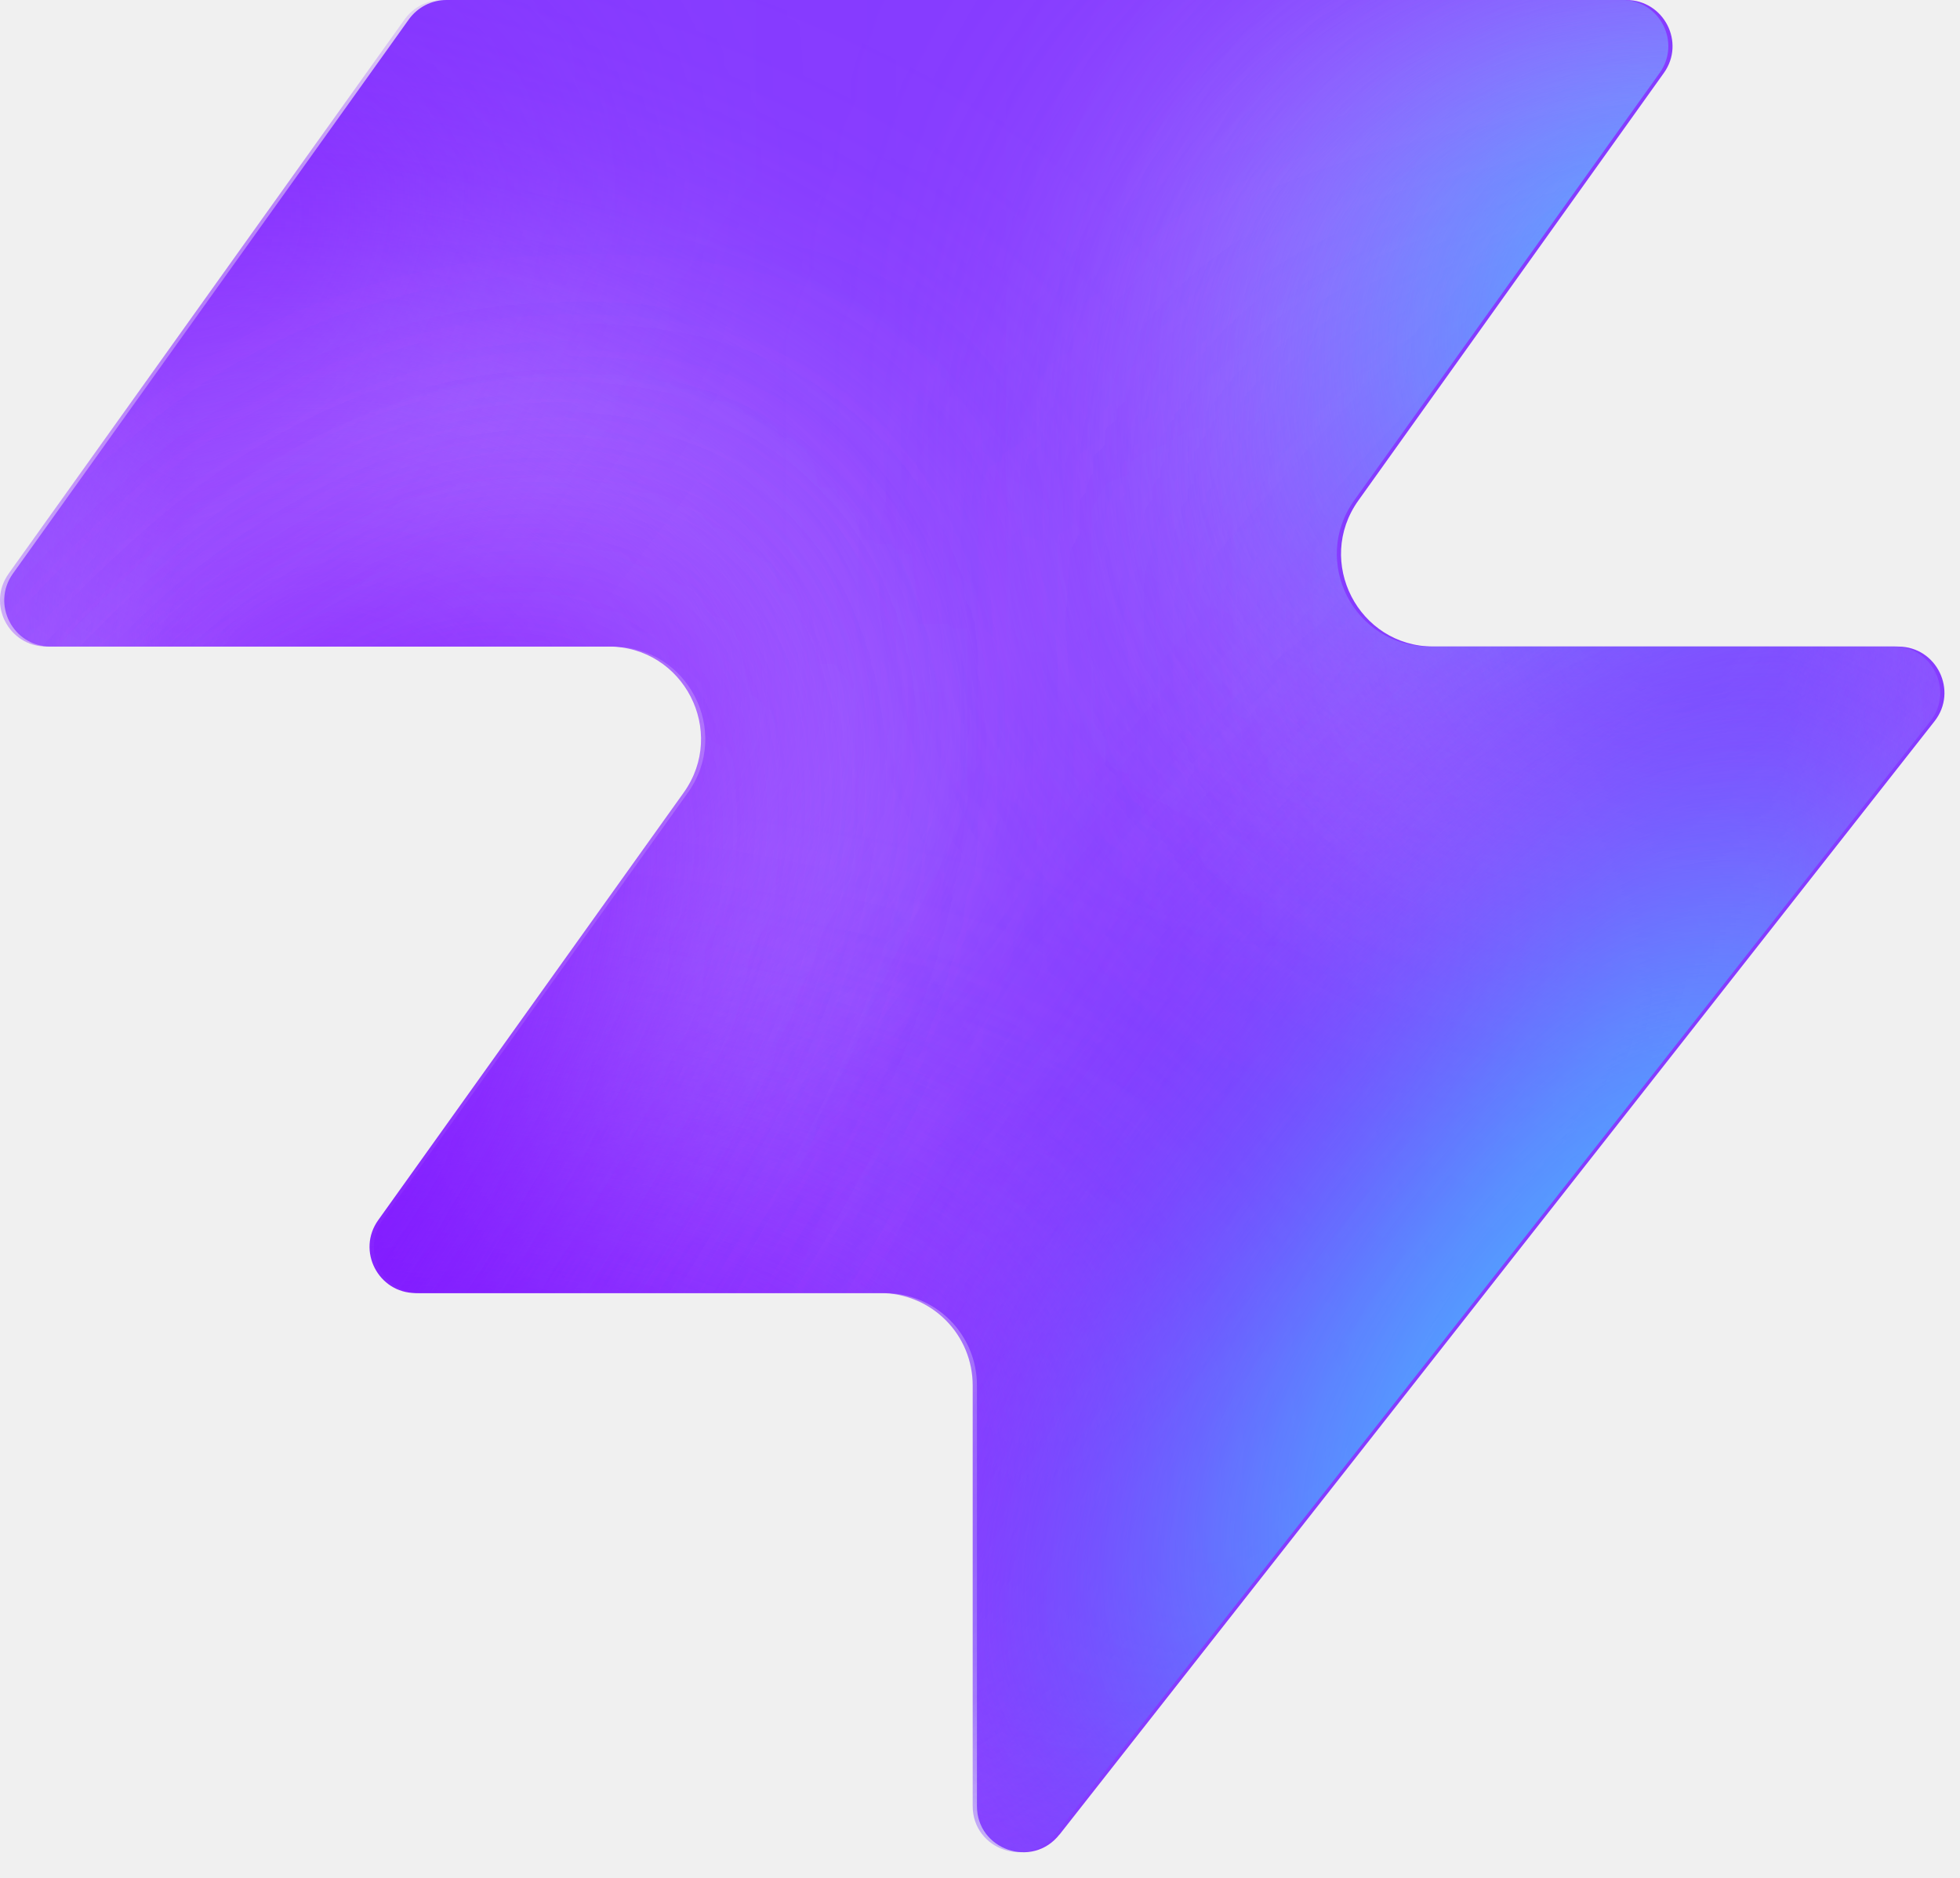
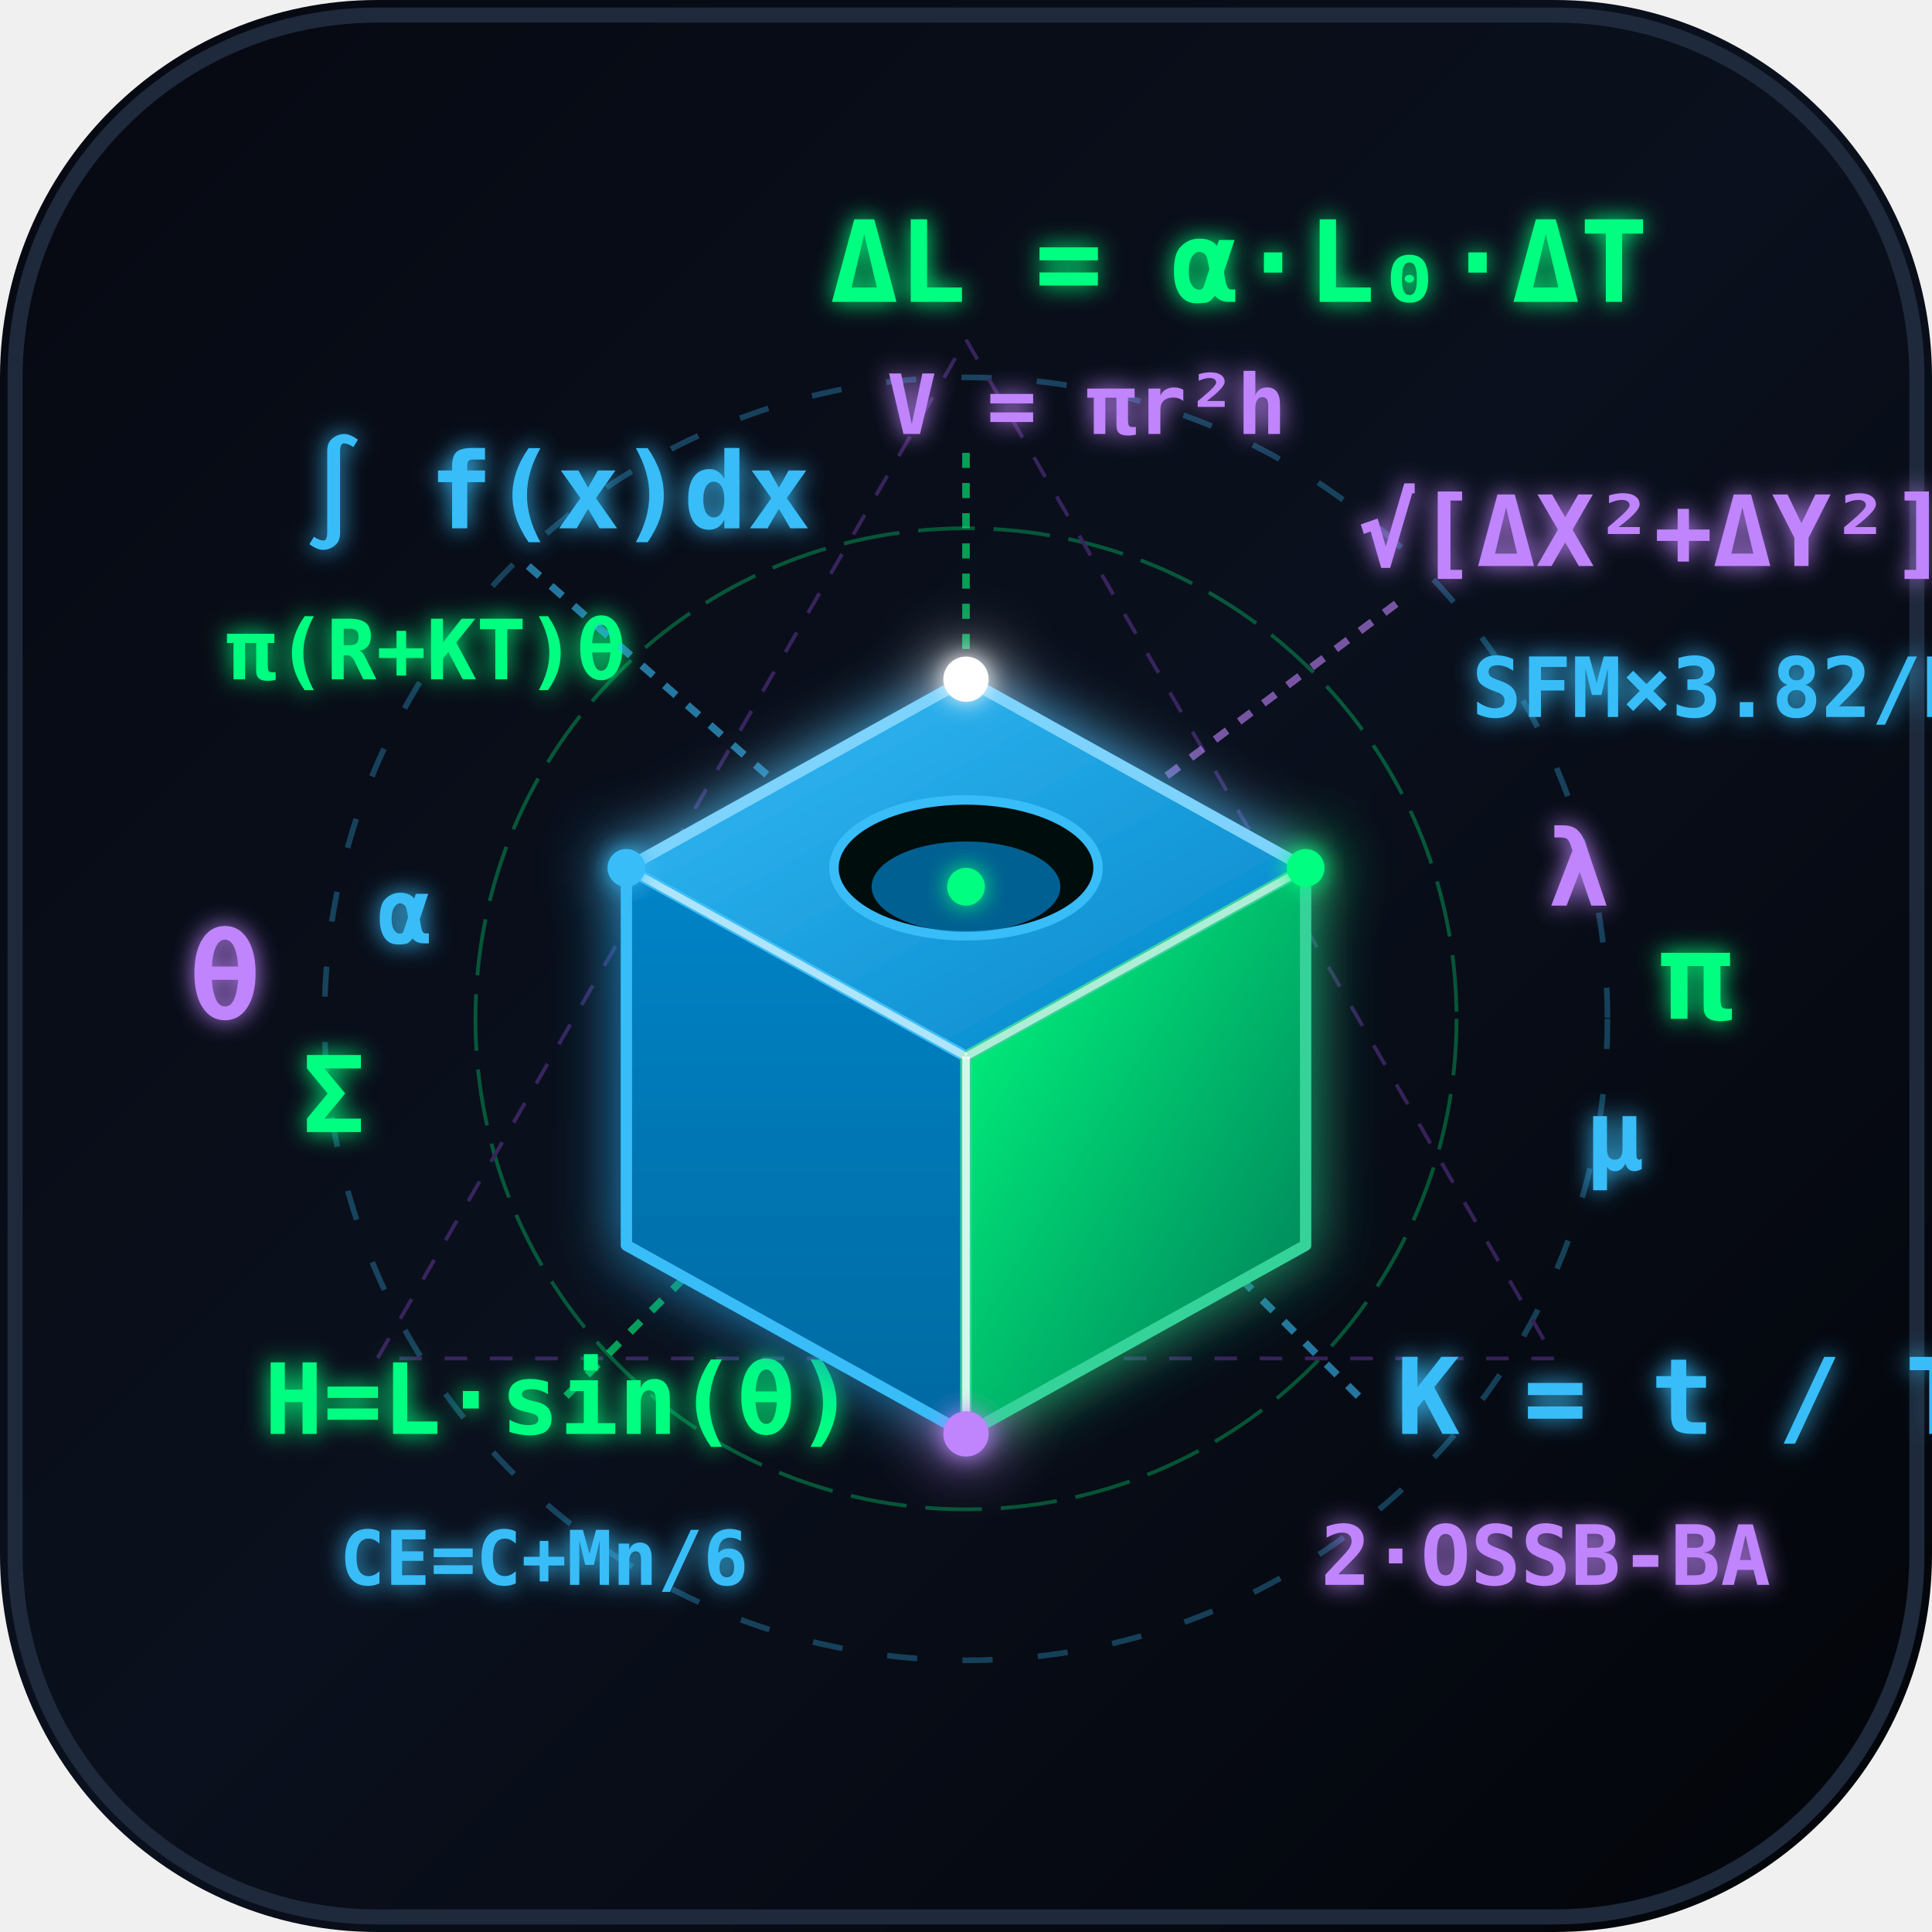
- <svg xmlns="http://www.w3.org/2000/svg" width="48" height="46" fill="none" viewBox="0 0 48 46">
-   <path fill="#863bff" d="M25.946 44.938c-.664.845-2.021.375-2.021-.698V33.937a2.26 2.26 0 0 0-2.262-2.262H10.287c-.92 0-1.456-1.04-.92-1.788l7.48-10.471c1.07-1.497 0-3.578-1.842-3.578H1.237c-.92 0-1.456-1.04-.92-1.788L10.013.474c.214-.297.556-.474.92-.474h28.894c.92 0 1.456 1.04.92 1.788l-7.48 10.471c-1.07 1.498 0 3.579 1.842 3.579h11.377c.943 0 1.473 1.088.89 1.83L25.947 44.94z" style="fill:#863bff;fill:color(display-p3 .525 .23 1);fill-opacity:1" />
-   <mask id="a" width="48" height="46" x="0" y="0" maskUnits="userSpaceOnUse" style="mask-type:alpha">
-     <path fill="#000" d="M25.842 44.938c-.664.844-2.021.375-2.021-.698V33.937a2.26 2.26 0 0 0-2.262-2.262H10.183c-.92 0-1.456-1.04-.92-1.788l7.48-10.471c1.07-1.498 0-3.579-1.842-3.579H1.133c-.92 0-1.456-1.04-.92-1.787L9.91.473c.214-.297.556-.474.92-.474h28.894c.92 0 1.456 1.04.92 1.788l-7.48 10.471c-1.07 1.498 0 3.578 1.842 3.578h11.377c.943 0 1.473 1.088.89 1.832L25.843 44.94z" style="fill:#000;fill-opacity:1" />
-   </mask>
-   <g mask="url(#a)">
-     <g filter="url(#b)">
-       <ellipse cx="5.508" cy="14.704" fill="#ede6ff" rx="5.508" ry="14.704" style="fill:#ede6ff;fill:color(display-p3 .927 .903 1);fill-opacity:1" transform="matrix(.00324 1 1 -.00324 -4.47 31.516)" />
-     </g>
-     <g filter="url(#c)">
-       <ellipse cx="10.399" cy="29.851" fill="#ede6ff" rx="10.399" ry="29.851" style="fill:#ede6ff;fill:color(display-p3 .927 .903 1);fill-opacity:1" transform="matrix(.00324 1 1 -.00324 -39.328 7.883)" />
-     </g>
-     <g filter="url(#d)">
-       <ellipse cx="5.508" cy="30.487" fill="#7e14ff" rx="5.508" ry="30.487" style="fill:#7e14ff;fill:color(display-p3 .492 .077 1);fill-opacity:1" transform="rotate(89.814 -25.913 -14.639)scale(1 -1)" />
-     </g>
-     <g filter="url(#e)">
-       <ellipse cx="5.508" cy="30.599" fill="#7e14ff" rx="5.508" ry="30.599" style="fill:#7e14ff;fill:color(display-p3 .492 .077 1);fill-opacity:1" transform="rotate(89.814 -32.644 -3.334)scale(1 -1)" />
-     </g>
-     <g filter="url(#f)">
-       <ellipse cx="5.508" cy="30.599" fill="#7e14ff" rx="5.508" ry="30.599" style="fill:#7e14ff;fill:color(display-p3 .492 .077 1);fill-opacity:1" transform="matrix(.00324 1 1 -.00324 -34.34 30.47)" />
-     </g>
-     <g filter="url(#g)">
-       <ellipse cx="14.072" cy="22.078" fill="#ede6ff" rx="14.072" ry="22.078" style="fill:#ede6ff;fill:color(display-p3 .927 .903 1);fill-opacity:1" transform="rotate(93.35 24.506 48.493)scale(-1 1)" />
-     </g>
-     <g filter="url(#h)">
-       <ellipse cx="3.47" cy="21.501" fill="#7e14ff" rx="3.47" ry="21.501" style="fill:#7e14ff;fill:color(display-p3 .492 .077 1);fill-opacity:1" transform="rotate(89.009 28.708 47.59)scale(-1 1)" />
-     </g>
-     <g filter="url(#i)">
-       <ellipse cx="3.47" cy="21.501" fill="#7e14ff" rx="3.47" ry="21.501" style="fill:#7e14ff;fill:color(display-p3 .492 .077 1);fill-opacity:1" transform="rotate(89.009 28.708 47.59)scale(-1 1)" />
-     </g>
-     <g filter="url(#j)">
-       <ellipse cx=".387" cy="8.972" fill="#7e14ff" rx="4.407" ry="29.108" style="fill:#7e14ff;fill:color(display-p3 .492 .077 1);fill-opacity:1" transform="rotate(39.51 .387 8.972)" />
-     </g>
-     <g filter="url(#k)">
-       <ellipse cx="47.523" cy="-6.092" fill="#7e14ff" rx="4.407" ry="29.108" style="fill:#7e14ff;fill:color(display-p3 .492 .077 1);fill-opacity:1" transform="rotate(37.892 47.523 -6.092)" />
-     </g>
-     <g filter="url(#l)">
-       <ellipse cx="41.412" cy="6.333" fill="#47bfff" rx="5.971" ry="9.665" style="fill:#47bfff;fill:color(display-p3 .28 .748 1);fill-opacity:1" transform="rotate(37.892 41.412 6.333)" />
-     </g>
-     <g filter="url(#m)">
-       <ellipse cx="-1.879" cy="38.332" fill="#7e14ff" rx="4.407" ry="29.108" style="fill:#7e14ff;fill:color(display-p3 .492 .077 1);fill-opacity:1" transform="rotate(37.892 -1.88 38.332)" />
-     </g>
-     <g filter="url(#n)">
-       <ellipse cx="-1.879" cy="38.332" fill="#7e14ff" rx="4.407" ry="29.108" style="fill:#7e14ff;fill:color(display-p3 .492 .077 1);fill-opacity:1" transform="rotate(37.892 -1.88 38.332)" />
-     </g>
-     <g filter="url(#o)">
-       <ellipse cx="35.651" cy="29.907" fill="#7e14ff" rx="4.407" ry="29.108" style="fill:#7e14ff;fill:color(display-p3 .492 .077 1);fill-opacity:1" transform="rotate(37.892 35.651 29.907)" />
-     </g>
-     <g filter="url(#p)">
-       <ellipse cx="38.418" cy="32.4" fill="#47bfff" rx="5.971" ry="15.297" style="fill:#47bfff;fill:color(display-p3 .28 .748 1);fill-opacity:1" transform="rotate(37.892 38.418 32.4)" />
-     </g>
-   </g>
+ <svg xmlns="http://www.w3.org/2000/svg" viewBox="0 0 512 512" width="100%" height="100%">
  <defs>
-     <filter id="b" width="60.045" height="41.654" x="-19.77" y="16.149" color-interpolation-filters="sRGB" filterUnits="userSpaceOnUse">
-       <feFlood flood-opacity="0" result="BackgroundImageFix" />
-       <feBlend in="SourceGraphic" in2="BackgroundImageFix" result="shape" />
-       <feGaussianBlur result="effect1_foregroundBlur_2002_17158" stdDeviation="7.659" />
+     <linearGradient id="bgGrad" x1="0%" y1="0%" x2="100%" y2="100%">
+       <stop offset="0%" stop-color="#060911" />
+       <stop offset="50%" stop-color="#0a101d" />
+       <stop offset="100%" stop-color="#020408" />
+     </linearGradient>
+     <linearGradient id="boxTop" x1="0%" y1="0%" x2="100%" y2="100%">
+       <stop offset="0%" stop-color="#38bdf8" />
+       <stop offset="100%" stop-color="#0284c7" />
+     </linearGradient>
+     <linearGradient id="boxLeft" x1="0%" y1="0%" x2="0%" y2="100%">
+       <stop offset="0%" stop-color="#0284c7" />
+       <stop offset="100%" stop-color="#0369a1" />
+     </linearGradient>
+     <linearGradient id="boxRight" x1="0%" y1="0%" x2="100%" y2="100%">
+       <stop offset="0%" stop-color="#00ff80" />
+       <stop offset="100%" stop-color="#047857" />
+     </linearGradient>
+     <filter id="glow" x="-50%" y="-50%" width="200%" height="200%">
+       <feGaussianBlur stdDeviation="8" result="blur" />
+       <feMerge>
+         <feMergeNode in="blur" />
+         <feMergeNode in="SourceGraphic" />
+       </feMerge>
    </filter>
-     <filter id="c" width="90.34" height="51.437" x="-54.613" y="-7.533" color-interpolation-filters="sRGB" filterUnits="userSpaceOnUse">
-       <feFlood flood-opacity="0" result="BackgroundImageFix" />
-       <feBlend in="SourceGraphic" in2="BackgroundImageFix" result="shape" />
-       <feGaussianBlur result="effect1_foregroundBlur_2002_17158" stdDeviation="7.659" />
-     </filter>
-     <filter id="d" width="79.355" height="29.4" x="-49.64" y="2.03" color-interpolation-filters="sRGB" filterUnits="userSpaceOnUse">
-       <feFlood flood-opacity="0" result="BackgroundImageFix" />
-       <feBlend in="SourceGraphic" in2="BackgroundImageFix" result="shape" />
-       <feGaussianBlur result="effect1_foregroundBlur_2002_17158" stdDeviation="4.596" />
-     </filter>
-     <filter id="e" width="79.579" height="29.4" x="-45.045" y="20.029" color-interpolation-filters="sRGB" filterUnits="userSpaceOnUse">
-       <feFlood flood-opacity="0" result="BackgroundImageFix" />
-       <feBlend in="SourceGraphic" in2="BackgroundImageFix" result="shape" />
-       <feGaussianBlur result="effect1_foregroundBlur_2002_17158" stdDeviation="4.596" />
-     </filter>
-     <filter id="f" width="79.579" height="29.4" x="-43.513" y="21.178" color-interpolation-filters="sRGB" filterUnits="userSpaceOnUse">
-       <feFlood flood-opacity="0" result="BackgroundImageFix" />
-       <feBlend in="SourceGraphic" in2="BackgroundImageFix" result="shape" />
-       <feGaussianBlur result="effect1_foregroundBlur_2002_17158" stdDeviation="4.596" />
-     </filter>
-     <filter id="g" width="74.749" height="58.852" x="15.756" y="-17.901" color-interpolation-filters="sRGB" filterUnits="userSpaceOnUse">
-       <feFlood flood-opacity="0" result="BackgroundImageFix" />
-       <feBlend in="SourceGraphic" in2="BackgroundImageFix" result="shape" />
-       <feGaussianBlur result="effect1_foregroundBlur_2002_17158" stdDeviation="7.659" />
-     </filter>
-     <filter id="h" width="61.377" height="25.362" x="23.548" y="2.284" color-interpolation-filters="sRGB" filterUnits="userSpaceOnUse">
-       <feFlood flood-opacity="0" result="BackgroundImageFix" />
-       <feBlend in="SourceGraphic" in2="BackgroundImageFix" result="shape" />
-       <feGaussianBlur result="effect1_foregroundBlur_2002_17158" stdDeviation="4.596" />
-     </filter>
-     <filter id="i" width="61.377" height="25.362" x="23.548" y="2.284" color-interpolation-filters="sRGB" filterUnits="userSpaceOnUse">
-       <feFlood flood-opacity="0" result="BackgroundImageFix" />
-       <feBlend in="SourceGraphic" in2="BackgroundImageFix" result="shape" />
-       <feGaussianBlur result="effect1_foregroundBlur_2002_17158" stdDeviation="4.596" />
-     </filter>
-     <filter id="j" width="56.045" height="63.649" x="-27.636" y="-22.853" color-interpolation-filters="sRGB" filterUnits="userSpaceOnUse">
-       <feFlood flood-opacity="0" result="BackgroundImageFix" />
-       <feBlend in="SourceGraphic" in2="BackgroundImageFix" result="shape" />
-       <feGaussianBlur result="effect1_foregroundBlur_2002_17158" stdDeviation="4.596" />
-     </filter>
-     <filter id="k" width="54.814" height="64.646" x="20.116" y="-38.415" color-interpolation-filters="sRGB" filterUnits="userSpaceOnUse">
-       <feFlood flood-opacity="0" result="BackgroundImageFix" />
-       <feBlend in="SourceGraphic" in2="BackgroundImageFix" result="shape" />
-       <feGaussianBlur result="effect1_foregroundBlur_2002_17158" stdDeviation="4.596" />
-     </filter>
-     <filter id="l" width="33.541" height="35.313" x="24.641" y="-11.323" color-interpolation-filters="sRGB" filterUnits="userSpaceOnUse">
-       <feFlood flood-opacity="0" result="BackgroundImageFix" />
-       <feBlend in="SourceGraphic" in2="BackgroundImageFix" result="shape" />
-       <feGaussianBlur result="effect1_foregroundBlur_2002_17158" stdDeviation="4.596" />
-     </filter>
-     <filter id="m" width="54.814" height="64.646" x="-29.286" y="6.009" color-interpolation-filters="sRGB" filterUnits="userSpaceOnUse">
-       <feFlood flood-opacity="0" result="BackgroundImageFix" />
-       <feBlend in="SourceGraphic" in2="BackgroundImageFix" result="shape" />
-       <feGaussianBlur result="effect1_foregroundBlur_2002_17158" stdDeviation="4.596" />
-     </filter>
-     <filter id="n" width="54.814" height="64.646" x="-29.286" y="6.009" color-interpolation-filters="sRGB" filterUnits="userSpaceOnUse">
-       <feFlood flood-opacity="0" result="BackgroundImageFix" />
-       <feBlend in="SourceGraphic" in2="BackgroundImageFix" result="shape" />
-       <feGaussianBlur result="effect1_foregroundBlur_2002_17158" stdDeviation="4.596" />
-     </filter>
-     <filter id="o" width="54.814" height="64.646" x="8.244" y="-2.416" color-interpolation-filters="sRGB" filterUnits="userSpaceOnUse">
-       <feFlood flood-opacity="0" result="BackgroundImageFix" />
-       <feBlend in="SourceGraphic" in2="BackgroundImageFix" result="shape" />
-       <feGaussianBlur result="effect1_foregroundBlur_2002_17158" stdDeviation="4.596" />
-     </filter>
-     <filter id="p" width="39.409" height="43.623" x="18.713" y="10.588" color-interpolation-filters="sRGB" filterUnits="userSpaceOnUse">
-       <feFlood flood-opacity="0" result="BackgroundImageFix" />
-       <feBlend in="SourceGraphic" in2="BackgroundImageFix" result="shape" />
-       <feGaussianBlur result="effect1_foregroundBlur_2002_17158" stdDeviation="4.596" />
+     <filter id="glowSmall" x="-50%" y="-50%" width="200%" height="200%">
+       <feGaussianBlur stdDeviation="3" result="blur" />
+       <feMerge>
+         <feMergeNode in="blur" />
+         <feMergeNode in="SourceGraphic" />
+       </feMerge>
    </filter>
  </defs>
+   <style>
+     @keyframes pulseBox {
+       0%, 100% { transform: scale(1) translateY(0px); filter: drop-shadow(0 0 20px rgba(56, 189, 248, 0.4)); }
+       50% { transform: scale(1.04) translateY(-6px); filter: drop-shadow(0 0 35px rgba(0, 255, 128, 0.7)); }
+     }
+     
+     @keyframes streamLeft {
+       0% { transform: translate(-150px, -120px) scale(0.5); opacity: 0; }
+       50% { opacity: 1; }
+       100% { transform: translate(0px, 0px) scale(0.1); opacity: 0; }
+     }
+ 
+     @keyframes streamRight {
+       0% { transform: translate(160px, -100px) scale(0.5); opacity: 0; }
+       50% { opacity: 1; }
+       100% { transform: translate(0px, 0px) scale(0.1); opacity: 0; }
+     }
+ 
+     @keyframes streamBottomLeft {
+       0% { transform: translate(-140px, 140px) scale(0.5); opacity: 0; }
+       50% { opacity: 1; }
+       100% { transform: translate(0px, 0px) scale(0.1); opacity: 0; }
+     }
+ 
+     @keyframes streamBottomRight {
+       0% { transform: translate(150px, 150px) scale(0.5); opacity: 0; }
+       50% { opacity: 1; }
+       100% { transform: translate(0px, 0px) scale(0.1); opacity: 0; }
+     }
+ 
+     @keyframes streamTop {
+       0% { transform: translate(0px, -180px) scale(0.6); opacity: 0; }
+       50% { opacity: 1; }
+       100% { transform: translate(0px, 0px) scale(0.1); opacity: 0; }
+     }
+     
+     @keyframes rotateRing {
+       0% { transform: rotate(0deg); }
+       100% { transform: rotate(360deg); }
+     }
+ 
+     .box-group {
+       transform-origin: 256px 270px;
+       animation: pulseBox 4s ease-in-out infinite;
+     }
+ 
+     .math-1 { transform-origin: 256px 256px; animation: streamLeft 2.5s cubic-bezier(0.2, 0.8, 0.2, 1) infinite; }
+     .math-2 { transform-origin: 256px 256px; animation: streamRight 2.8s cubic-bezier(0.2, 0.8, 0.2, 1) infinite 0.4s; }
+     .math-3 { transform-origin: 256px 256px; animation: streamBottomLeft 2.2s cubic-bezier(0.2, 0.8, 0.2, 1) infinite 0.8s; }
+     .math-4 { transform-origin: 256px 256px; animation: streamBottomRight 2.6s cubic-bezier(0.2, 0.8, 0.2, 1) infinite 1.2s; }
+     .math-5 { transform-origin: 256px 256px; animation: streamTop 3.0s cubic-bezier(0.2, 0.8, 0.2, 1) infinite 0.2s; }
+     .math-6 { transform-origin: 256px 256px; animation: streamLeft 2.4s cubic-bezier(0.2, 0.8, 0.2, 1) infinite 1.5s; }
+     .math-7 { transform-origin: 256px 256px; animation: streamRight 2.7s cubic-bezier(0.2, 0.8, 0.2, 1) infinite 1.8s; }
+ 
+     .ring {
+       transform-origin: 256px 270px;
+       animation: rotateRing 20s linear infinite;
+     }
+     
+     .math-text {
+       font-family: 'Fira Code', monospace, sans-serif;
+       font-weight: 800;
+       fill: #38bdf8;
+       filter: url(#glowSmall);
+     }
+     .math-accent {
+       fill: #00ff80;
+     }
+     .math-purple {
+       fill: #c084fc;
+     }
+   </style>
+   <rect width="512" height="512" rx="100" fill="url(#bgGrad)" />
+   <rect width="504" height="504" x="4" y="4" rx="96" fill="none" stroke="#1e293b" stroke-width="4" />
+   <g class="ring" opacity="0.3">
+     <circle cx="256" cy="270" r="170" fill="none" stroke="#38bdf8" stroke-width="1.5" stroke-dasharray="8 12" />
+     <circle cx="256" cy="270" r="130" fill="none" stroke="#00ff80" stroke-width="1" stroke-dasharray="15 5" />
+     <polygon points="256,90 412,360 100,360" fill="none" stroke="#a855f7" stroke-width="1" stroke-dasharray="6 6" />
+   </g>
+   <g class="math-1">
+     <text x="80" y="140" class="math-text" font-size="28">∫ f(x)dx</text>
+     <text x="60" y="180" class="math-text math-accent" font-size="22">π(R+KT)θ</text>
+     <line x1="140" y1="150" x2="220" y2="220" stroke="#38bdf8" stroke-width="2" stroke-dasharray="4 4" opacity="0.6" />
+   </g>
+   <g class="math-2">
+     <text x="360" y="150" class="math-text math-purple" font-size="26">√[ΔX²+ΔY²]</text>
+     <text x="390" y="190" class="math-text" font-size="22">SFM×3.82/D</text>
+     <line x1="370" y1="160" x2="290" y2="220" stroke="#c084fc" stroke-width="2" stroke-dasharray="4 4" opacity="0.6" />
+   </g>
+   <g class="math-3">
+     <text x="70" y="380" class="math-text math-accent" font-size="26">H=L·sin(θ)</text>
+     <text x="90" y="420" class="math-text" font-size="20">CE=C+Mn/6</text>
+     <line x1="150" y1="370" x2="220" y2="300" stroke="#00ff80" stroke-width="2" stroke-dasharray="4 4" opacity="0.6" />
+   </g>
+   <g class="math-4">
+     <text x="370" y="380" class="math-text" font-size="28">K = t / T</text>
+     <text x="350" y="420" class="math-text math-purple" font-size="22">2·OSSB-BA</text>
+     <line x1="360" y1="370" x2="290" y2="300" stroke="#38bdf8" stroke-width="2" stroke-dasharray="4 4" opacity="0.6" />
+   </g>
+   <g class="math-5">
+     <text x="220" y="80" class="math-text math-accent" font-size="30">ΔL = α·L₀·ΔT</text>
+     <text x="235" y="115" class="math-text math-purple" font-size="22">V = πr²h</text>
+     <line x1="256" y1="120" x2="256" y2="200" stroke="#00ff80" stroke-width="2" stroke-dasharray="4 4" opacity="0.6" />
+   </g>
+   <g class="math-6">
+     <text x="50" y="270" class="math-text math-purple" font-size="32">θ</text>
+     <text x="100" y="250" class="math-text" font-size="24">α</text>
+     <text x="80" y="300" class="math-text math-accent" font-size="28">Σ</text>
+   </g>
+   <g class="math-7">
+     <text x="440" y="270" class="math-text math-accent" font-size="32">π</text>
+     <text x="410" y="240" class="math-text math-purple" font-size="28">λ</text>
+     <text x="420" y="310" class="math-text" font-size="26">μ</text>
+   </g>
+   <g class="box-group" filter="url(#glow)">
+     <polygon points="256,180 346,230 256,280 166,230" fill="url(#boxTop)" stroke="#7dd3fc" stroke-width="3" stroke-linejoin="round" />
+     <polygon points="166,230 256,280 256,380 166,330" fill="url(#boxLeft)" stroke="#38bdf8" stroke-width="3" stroke-linejoin="round" />
+     <polygon points="256,280 346,230 346,330 256,380" fill="url(#boxRight)" stroke="#34d399" stroke-width="3" stroke-linejoin="round" />
+     <ellipse cx="256" cy="230" rx="35" ry="18" fill="#060911" stroke="#38bdf8" stroke-width="2.5" />
+     <ellipse cx="256" cy="235" rx="25" ry="12" fill="#0284c7" opacity="0.7" />
+     <circle cx="256" cy="235" r="5" fill="#00ff80" filter="url(#glowSmall)" />
+     <line x1="256" y1="280" x2="256" y2="380" stroke="#fff" stroke-width="2" opacity="0.8" />
+     <line x1="166" y1="230" x2="256" y2="280" stroke="#fff" stroke-width="2" opacity="0.6" />
+     <line x1="346" y1="230" x2="256" y2="280" stroke="#fff" stroke-width="2" opacity="0.6" />
+     <circle cx="256" cy="180" r="6" fill="#fff" filter="url(#glowSmall)" />
+     <circle cx="166" cy="230" r="5" fill="#38bdf8" filter="url(#glowSmall)" />
+     <circle cx="346" cy="230" r="5" fill="#00ff80" filter="url(#glowSmall)" />
+     <circle cx="256" cy="380" r="6" fill="#c084fc" filter="url(#glowSmall)" />
+   </g>
</svg>
